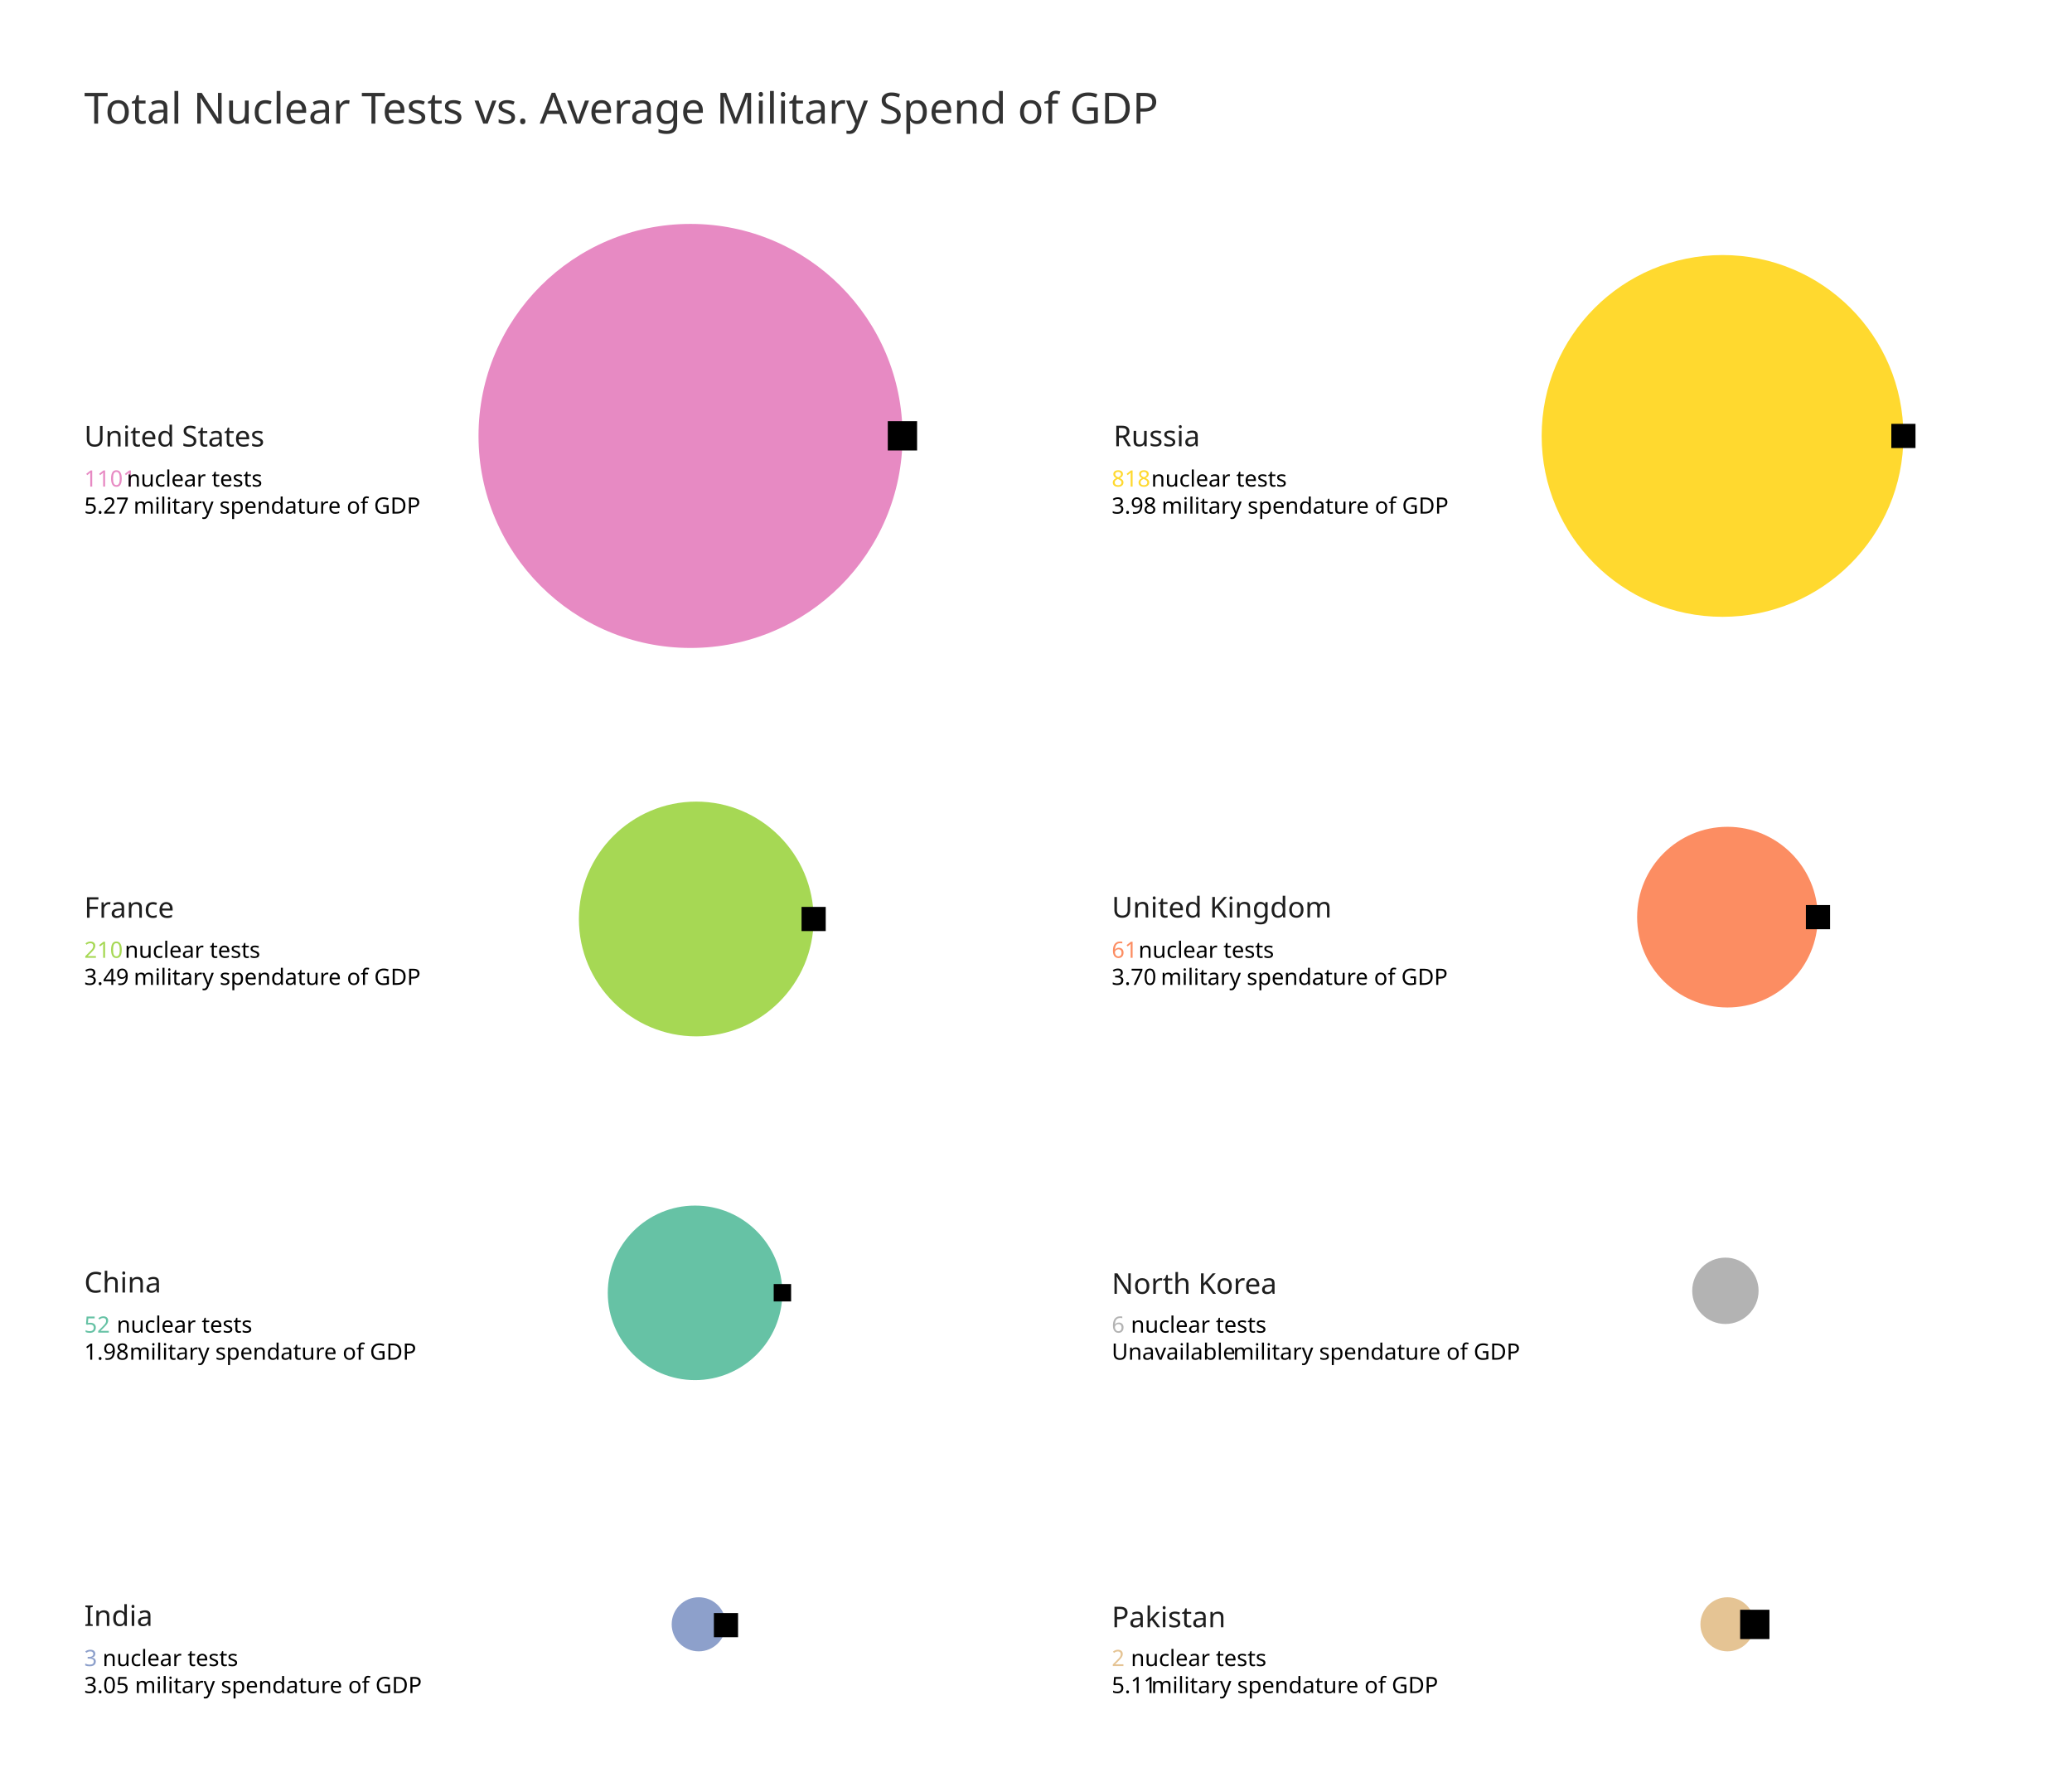
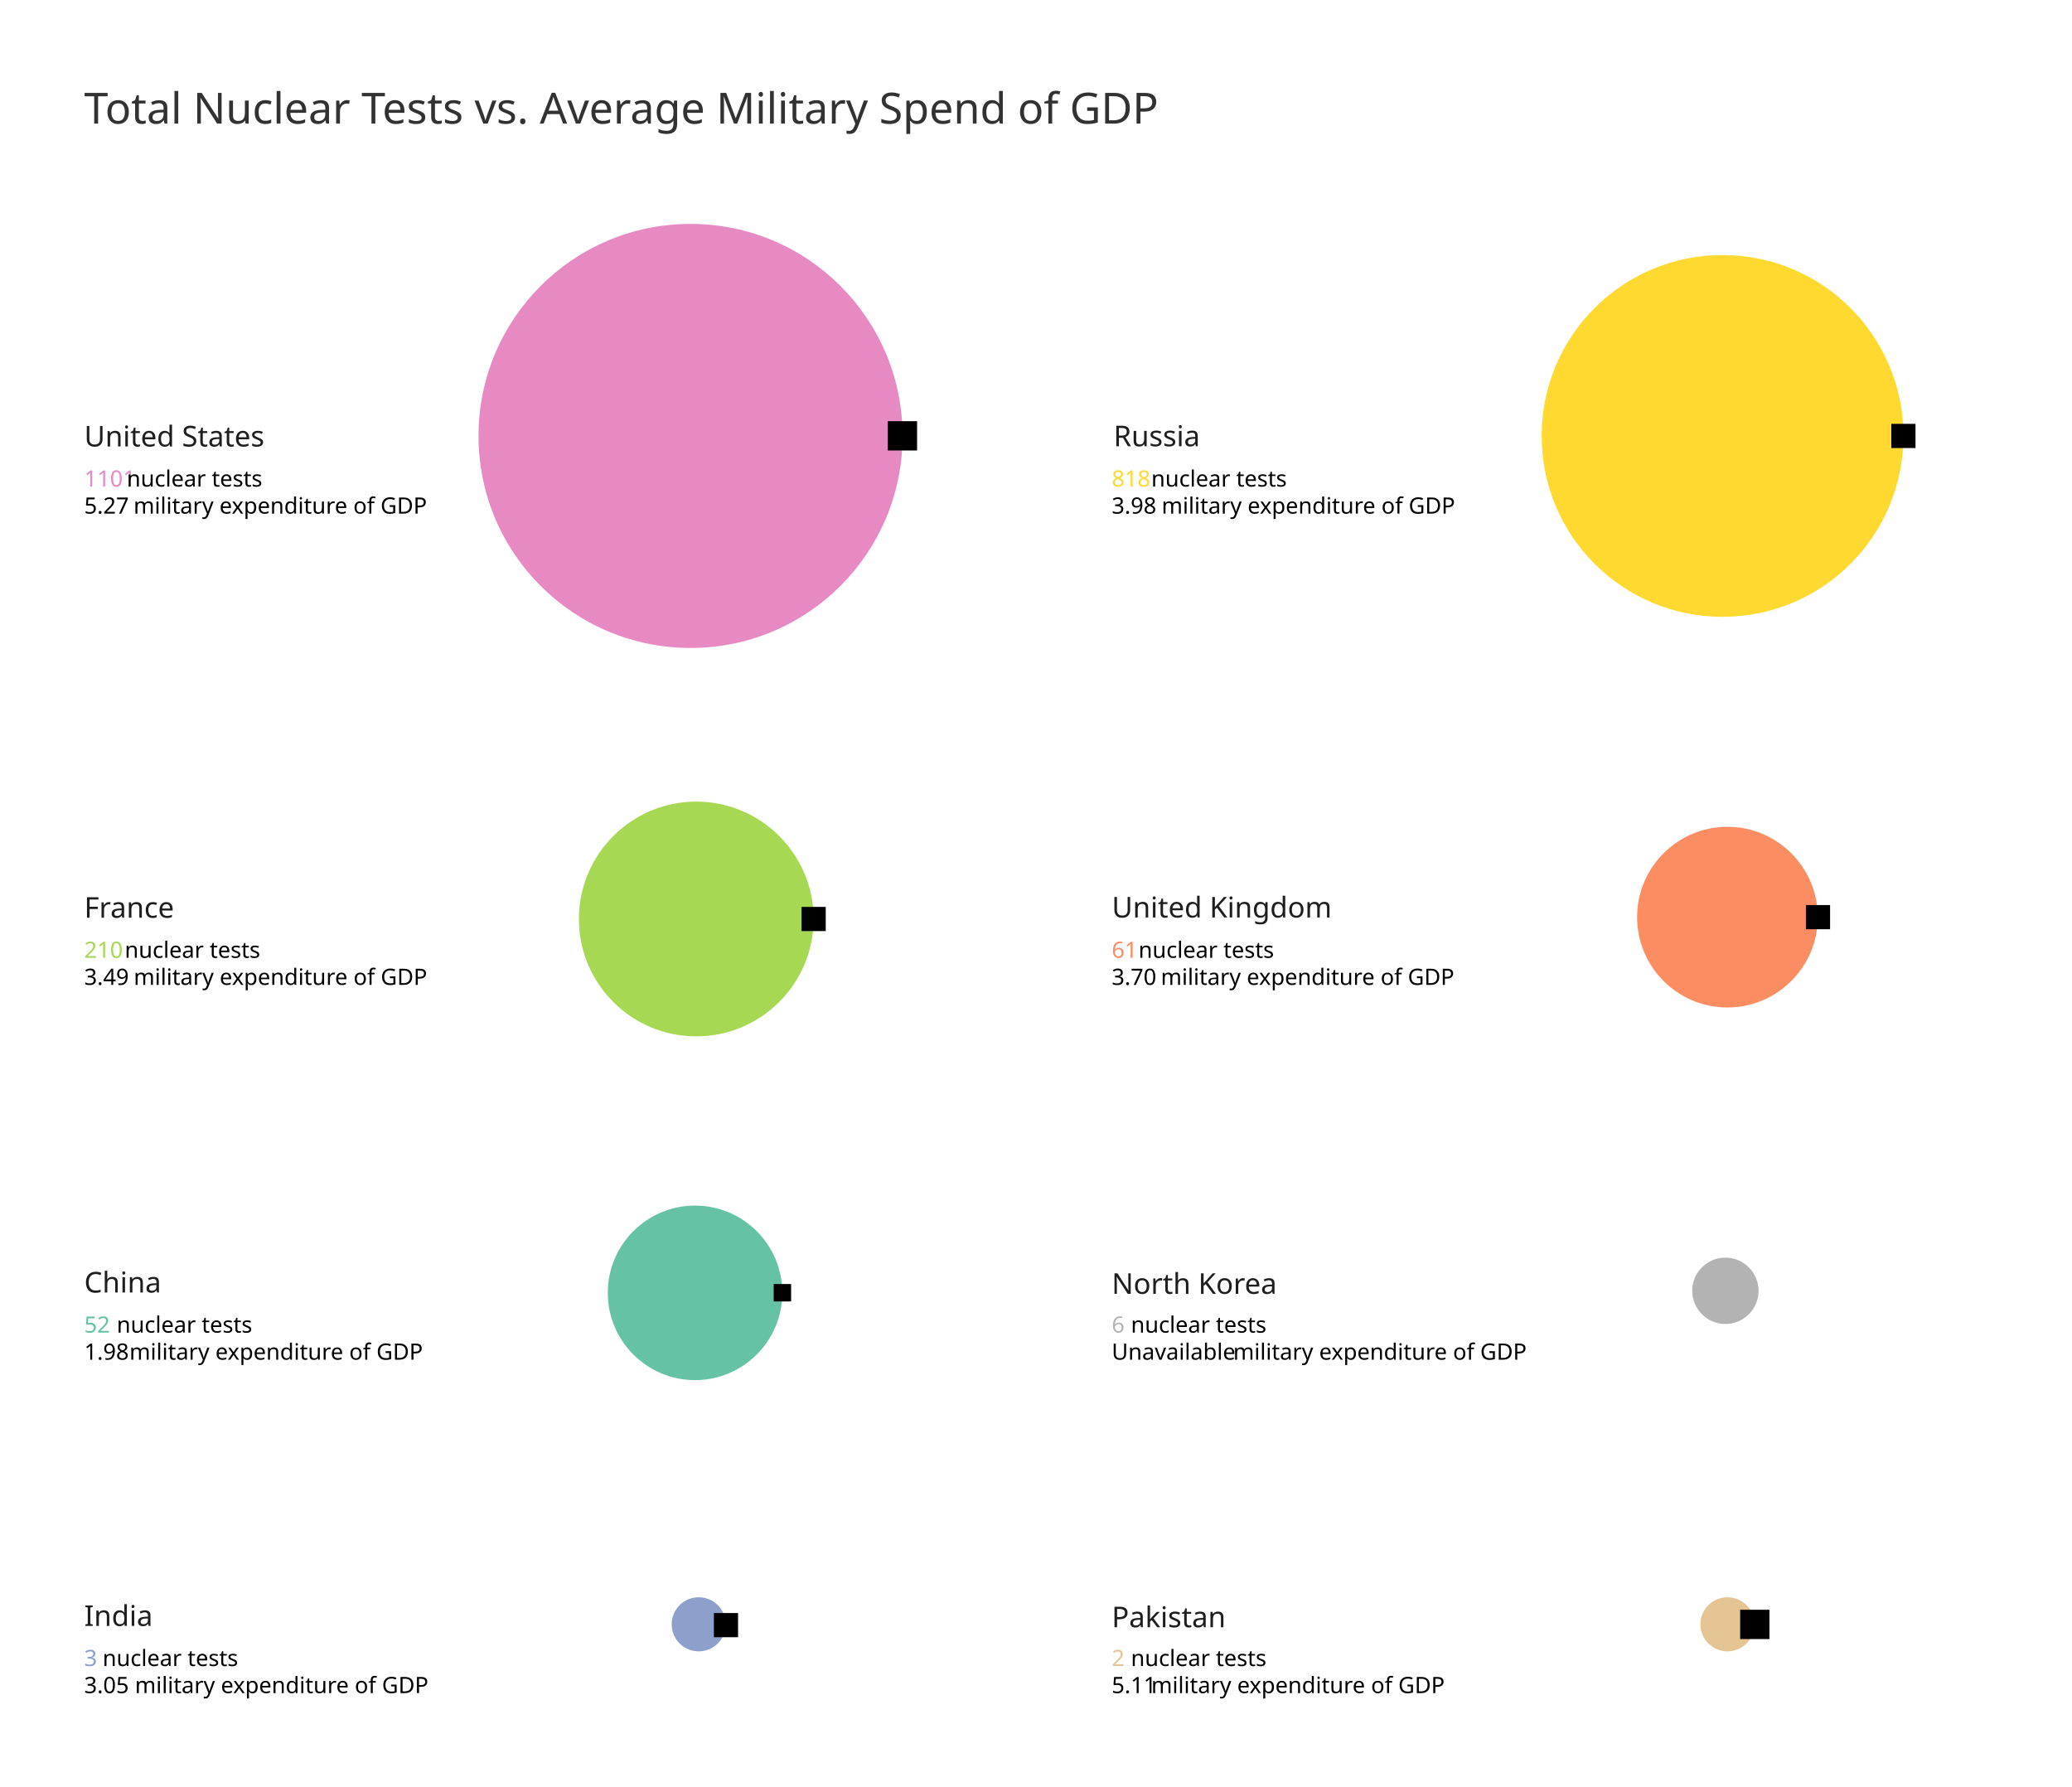
<svg xmlns="http://www.w3.org/2000/svg" version="1.1" id="Layer_1" x="0px" y="0px" viewBox="0 0 1011.5 872.3" style="enable-background:new 0 0 1011.5 872.3;" xml:space="preserve">
  <style type="text/css">
	.st0{fill:#66C2A5;}
	.st1{fill:#1E1E1E;}
	.st2{font-family:'ProximaNova-Bold';}
	.st3{font-size:14px;}
	.st4{fill:#E78AC3;}
	.st5{font-family:'ProximaNova-Regular';}
	.st6{font-size:11px;}
	.st7{fill:#323232;}
	.st8{font-size:21px;}
	.st9{fill:#FFD92F;}
	.st10{fill:#A6D854;}
	.st11{fill:#FC8D62;}
	.st12{fill:#8DA0CB;}
	.st13{fill:#B3B3B3;}
	.st14{fill:#E5C494;}
</style>
  <path class="st0" d="M296.7,631.1c0-23.5,19.1-42.6,42.6-42.6s42.6,19.1,42.6,42.6s-19.1,42.6-42.6,42.6S296.7,654.6,296.7,631.1z" />
  <g>
    <text transform="matrix(1 0 0 1 41.1058 217.9418)" class="st1 st2 st3">United States</text>
  </g>
  <g>
    <text transform="matrix(1 0 0 1 543.6009 217.8267)" class="st1 st2 st3">Russia</text>
  </g>
  <path class="st4" d="M233.6,212.8c0-57.2,46.3-103.5,103.5-103.5s103.5,46.3,103.5,103.5s-46.3,103.5-103.5,103.5  S233.6,270,233.6,212.8z" />
  <rect x="433.4" y="205.6" width="14.3" height="14.3" />
-   <text transform="matrix(1 0 0 1 41.1059 237.5196)">
-     <tspan x="0" y="0" class="st4 st5 st6">1101</tspan>
-     <tspan x="17.9" y="0" class="st5 st6"> nuclear tests</tspan>
-     <tspan x="0" y="13.2" class="st5 st6">5.27</tspan>
-     <tspan x="21.2" y="13.2" class="st5 st6"> military spendature of GDP</tspan>
-   </text>
+   <text transform="matrix(1 0 0 1 41.1059 237.5196)" class="st4 st5 st6">1101</text>
+   <text transform="matrix(1 0 0 1 59.0059 237.5196)" class="st5 st6"> nuclear tests</text>
+   <text transform="matrix(1 0 0 1 41.1059 250.7196)" class="st5 st6">5.27</text>
+   <text transform="matrix(1 0 0 1 62.3059 250.7196)" class="st5 st6"> military expenditure of GDP</text>
  <g>
    <text transform="matrix(1 0 0 1 41.1058 60.3424)" class="st7 st2 st8">Total Nuclear Tests vs. Average Military Spend of GDP</text>
  </g>
-   <text transform="matrix(1 0 0 1 542.7034 237.5196)">
-     <tspan x="0" y="0" class="st9 st5 st6">818 </tspan>
-     <tspan x="19.3" y="0" class="st5 st6">nuclear tests</tspan>
-     <tspan x="0" y="13.2" class="st5 st6">3.98</tspan>
-     <tspan x="21.5" y="13.2" class="st5 st6"> military spendature of GDP</tspan>
-   </text>
-   <path class="st9" d="M752.6,212.8c0-48.8,39.5-88.3,88.3-88.3c48.8,0,88.3,39.5,88.3,88.3s-39.5,88.3-88.3,88.3  C792.1,301.1,752.6,261.6,752.6,212.8z" />
+   <text transform="matrix(1 0 0 1 542.7034 237.5196)" class="st9 st5 st6">818 </text>
+   <text transform="matrix(1 0 0 1 562.0034 237.5196)" class="st5 st6">nuclear tests</text>
+   <text transform="matrix(1 0 0 1 542.7034 250.7196)" class="st5 st6">3.98</text>
+   <text transform="matrix(1 0 0 1 564.2034 250.7196)" class="st5 st6"> military expenditure of GDP</text>
+   <path class="st9" d="M752.6,212.8c0-48.8,39.5-88.3,88.3-88.3s88.3,39.5,88.3,88.3s-39.5,88.3-88.3,88.3S752.6,261.6,752.6,212.8z" />
  <rect x="923.3" y="206.9" width="11.8" height="11.8" />
  <g>
    <text transform="matrix(1 0 0 1 41.1058 447.9849)" class="st1 st2 st3">France</text>
  </g>
  <g>
    <text transform="matrix(1 0 0 1 542.7575 447.8698)" class="st1 st2 st3">United Kingdom</text>
  </g>
  <path class="st10" d="M282.6,448.6c0-31.6,25.7-57.3,57.3-57.3s57.3,25.7,57.3,57.3s-25.7,57.3-57.3,57.3S282.6,480.3,282.6,448.6z" />
-   <text transform="matrix(1 0 0 1 41.1059 467.5627)">
-     <tspan x="0" y="0" class="st10 st5 st6">210</tspan>
-     <tspan x="16.9" y="0" class="st5 st6"> nuclear tests</tspan>
-     <tspan x="0" y="13.2" class="st5 st6">3.49</tspan>
-     <tspan x="21.3" y="13.2" class="st5 st6"> military spendature of GDP</tspan>
-   </text>
-   <text transform="matrix(1 0 0 1 542.7034 467.5627)">
-     <tspan x="0" y="0" class="st11 st5 st6">61</tspan>
-     <tspan x="10.2" y="0" class="st5 st6"> nuclear tests</tspan>
-     <tspan x="0" y="13.2" class="st5 st6">3.70</tspan>
-     <tspan x="21.1" y="13.2" class="st5 st6"> military spendature of GDP</tspan>
-   </text>
+   <text transform="matrix(1 0 0 1 41.1059 467.5627)" class="st10 st5 st6">210</text>
+   <text transform="matrix(1 0 0 1 58.0059 467.5627)" class="st5 st6"> nuclear tests</text>
+   <text transform="matrix(1 0 0 1 41.1059 480.7627)" class="st5 st6">3.49</text>
+   <text transform="matrix(1 0 0 1 62.4059 480.7627)" class="st5 st6"> military expenditure of GDP</text>
+   <text transform="matrix(1 0 0 1 542.7034 467.5627)" class="st11 st5 st6">61</text>
+   <text transform="matrix(1 0 0 1 552.9034 467.5627)" class="st5 st6"> nuclear tests</text>
+   <text transform="matrix(1 0 0 1 542.7034 480.7627)" class="st5 st6">3.70</text>
+   <text transform="matrix(1 0 0 1 563.8034 480.7627)" class="st5 st6"> military expenditure of GDP</text>
  <path class="st11" d="M799.2,447.7c0-24.4,19.8-44.1,44.1-44.1s44.1,19.8,44.1,44.1s-19.8,44.1-44.1,44.1S799.2,472.1,799.2,447.7z" />
  <rect x="881.6" y="441.8" width="11.8" height="11.8" />
  <rect x="391.3" y="442.7" width="11.8" height="11.8" />
-   <path class="st12" d="M327.9,792.9c0-7.3,5.9-13.2,13.2-13.2c7.3,0,13.2,5.9,13.2,13.2c0,7.3-5.9,13.2-13.2,13.2  C333.8,806.1,327.9,800.2,327.9,792.9z" />
+   <path class="st12" d="M327.9,792.9c0-7.3,5.9-13.2,13.2-13.2c7.3,0,13.2,5.9,13.2,13.2s-5.9,13.2-13.2,13.2  C333.8,806.1,327.9,800.2,327.9,792.9z" />
  <g>
    <text transform="matrix(1 0 0 1 41.1058 630.944)" class="st1 st2 st3">China</text>
  </g>
  <g>
    <text transform="matrix(1 0 0 1 542.7036 631.5708)" class="st1 st2 st3">North Korea</text>
  </g>
-   <text transform="matrix(1 0 0 1 41.1059 650.5217)">
-     <tspan x="0" y="0" class="st0 st5 st6">52</tspan>
-     <tspan x="13" y="0" class="st5 st6"> nuclear tests</tspan>
-     <tspan x="0" y="13.2" class="st5 st6">1.98</tspan>
-     <tspan x="19.2" y="13.2" class="st5 st6"> military spendature of GDP</tspan>
-   </text>
-   <text transform="matrix(1 0 0 1 542.7034 650.5217)">
-     <tspan x="0" y="0" class="st13 st5 st6">6</tspan>
-     <tspan x="6.5" y="0" class="st5 st6"> nuclear tests</tspan>
-     <tspan x="0" y="13.2" class="st5 st6">Unavailable </tspan>
-     <tspan x="59.3" y="13.2" class="st5 st6">military spendature of GDP</tspan>
-   </text>
+   <text transform="matrix(1 0 0 1 41.1059 650.5217)" class="st0 st5 st6">52</text>
+   <text transform="matrix(1 0 0 1 54.1059 650.5217)" class="st5 st6"> nuclear tests</text>
+   <text transform="matrix(1 0 0 1 41.1059 663.7217)" class="st5 st6">1.98</text>
+   <text transform="matrix(1 0 0 1 60.3059 663.7217)" class="st5 st6"> military expenditure of GDP</text>
+   <text transform="matrix(1 0 0 1 542.7034 650.5217)" class="st13 st5 st6">6</text>
+   <text transform="matrix(1 0 0 1 549.2034 650.5217)" class="st5 st6"> nuclear tests</text>
+   <text transform="matrix(1 0 0 1 542.7034 663.7217)" class="st5 st6">Unavailable </text>
+   <text transform="matrix(1 0 0 1 602.0034 663.7217)" class="st5 st6">military expenditure of GDP</text>
  <path class="st13" d="M826.1,630.1c0-9,7.3-16.2,16.2-16.2s16.2,7.3,16.2,16.2s-7.3,16.2-16.2,16.2S826.1,639.1,826.1,630.1z" />
  <rect x="377.7" y="626.8" width="8.5" height="8.5" />
  <g>
    <text transform="matrix(1 0 0 1 41.1058 793.6994)" class="st1 st2 st3">India</text>
  </g>
  <g>
    <text transform="matrix(1 0 0 1 542.7036 794.3262)" class="st1 st2 st3">Pakistan</text>
  </g>
-   <text transform="matrix(1 0 0 1 41.1059 813.2771)">
-     <tspan x="0" y="0" class="st12 st5 st6">3</tspan>
-     <tspan x="6.1" y="0" class="st5 st6"> nuclear tests</tspan>
-     <tspan x="0" y="13.2" class="st5 st6">3.05</tspan>
-     <tspan x="21.9" y="13.2" class="st5 st6"> military spendature of GDP</tspan>
-   </text>
-   <text transform="matrix(1 0 0 1 542.7034 813.2771)">
-     <tspan x="0" y="0" class="st14 st5 st6">2</tspan>
-     <tspan x="6.5" y="0" class="st5 st6"> nuclear tests</tspan>
-     <tspan x="0" y="13.2" class="st5 st6">5.11 </tspan>
-     <tspan x="19.3" y="13.2" class="st5 st6">military spendature of GDP</tspan>
-   </text>
-   <path class="st14" d="M830.1,792.9c0-7.3,5.9-13.2,13.2-13.2c7.3,0,13.2,5.9,13.2,13.2c0,7.3-5.9,13.2-13.2,13.2  C836.1,806.1,830.1,800.2,830.1,792.9z" />
+   <text transform="matrix(1 0 0 1 41.1059 813.2771)" class="st12 st5 st6">3</text>
+   <text transform="matrix(1 0 0 1 47.2059 813.2771)" class="st5 st6"> nuclear tests</text>
+   <text transform="matrix(1 0 0 1 41.1059 826.4771)" class="st5 st6">3.05</text>
+   <text transform="matrix(1 0 0 1 63.0059 826.4771)" class="st5 st6"> military expenditure of GDP</text>
+   <text transform="matrix(1 0 0 1 542.7034 813.2771)" class="st14 st5 st6">2</text>
+   <text transform="matrix(1 0 0 1 549.2034 813.2771)" class="st5 st6"> nuclear tests</text>
+   <text transform="matrix(1 0 0 1 542.7034 826.4771)" class="st5 st6">5.11 </text>
+   <text transform="matrix(1 0 0 1 562.0034 826.4771)" class="st5 st6">military expenditure of GDP</text>
+   <path class="st14" d="M830.1,792.9c0-7.3,5.9-13.2,13.2-13.2s13.2,5.9,13.2,13.2s-5.9,13.2-13.2,13.2  C836.1,806.1,830.1,800.2,830.1,792.9z" />
  <rect x="348.5" y="787.4" width="11.8" height="11.8" />
  <rect x="849.5" y="785.8" width="14.3" height="14.3" />
</svg>
